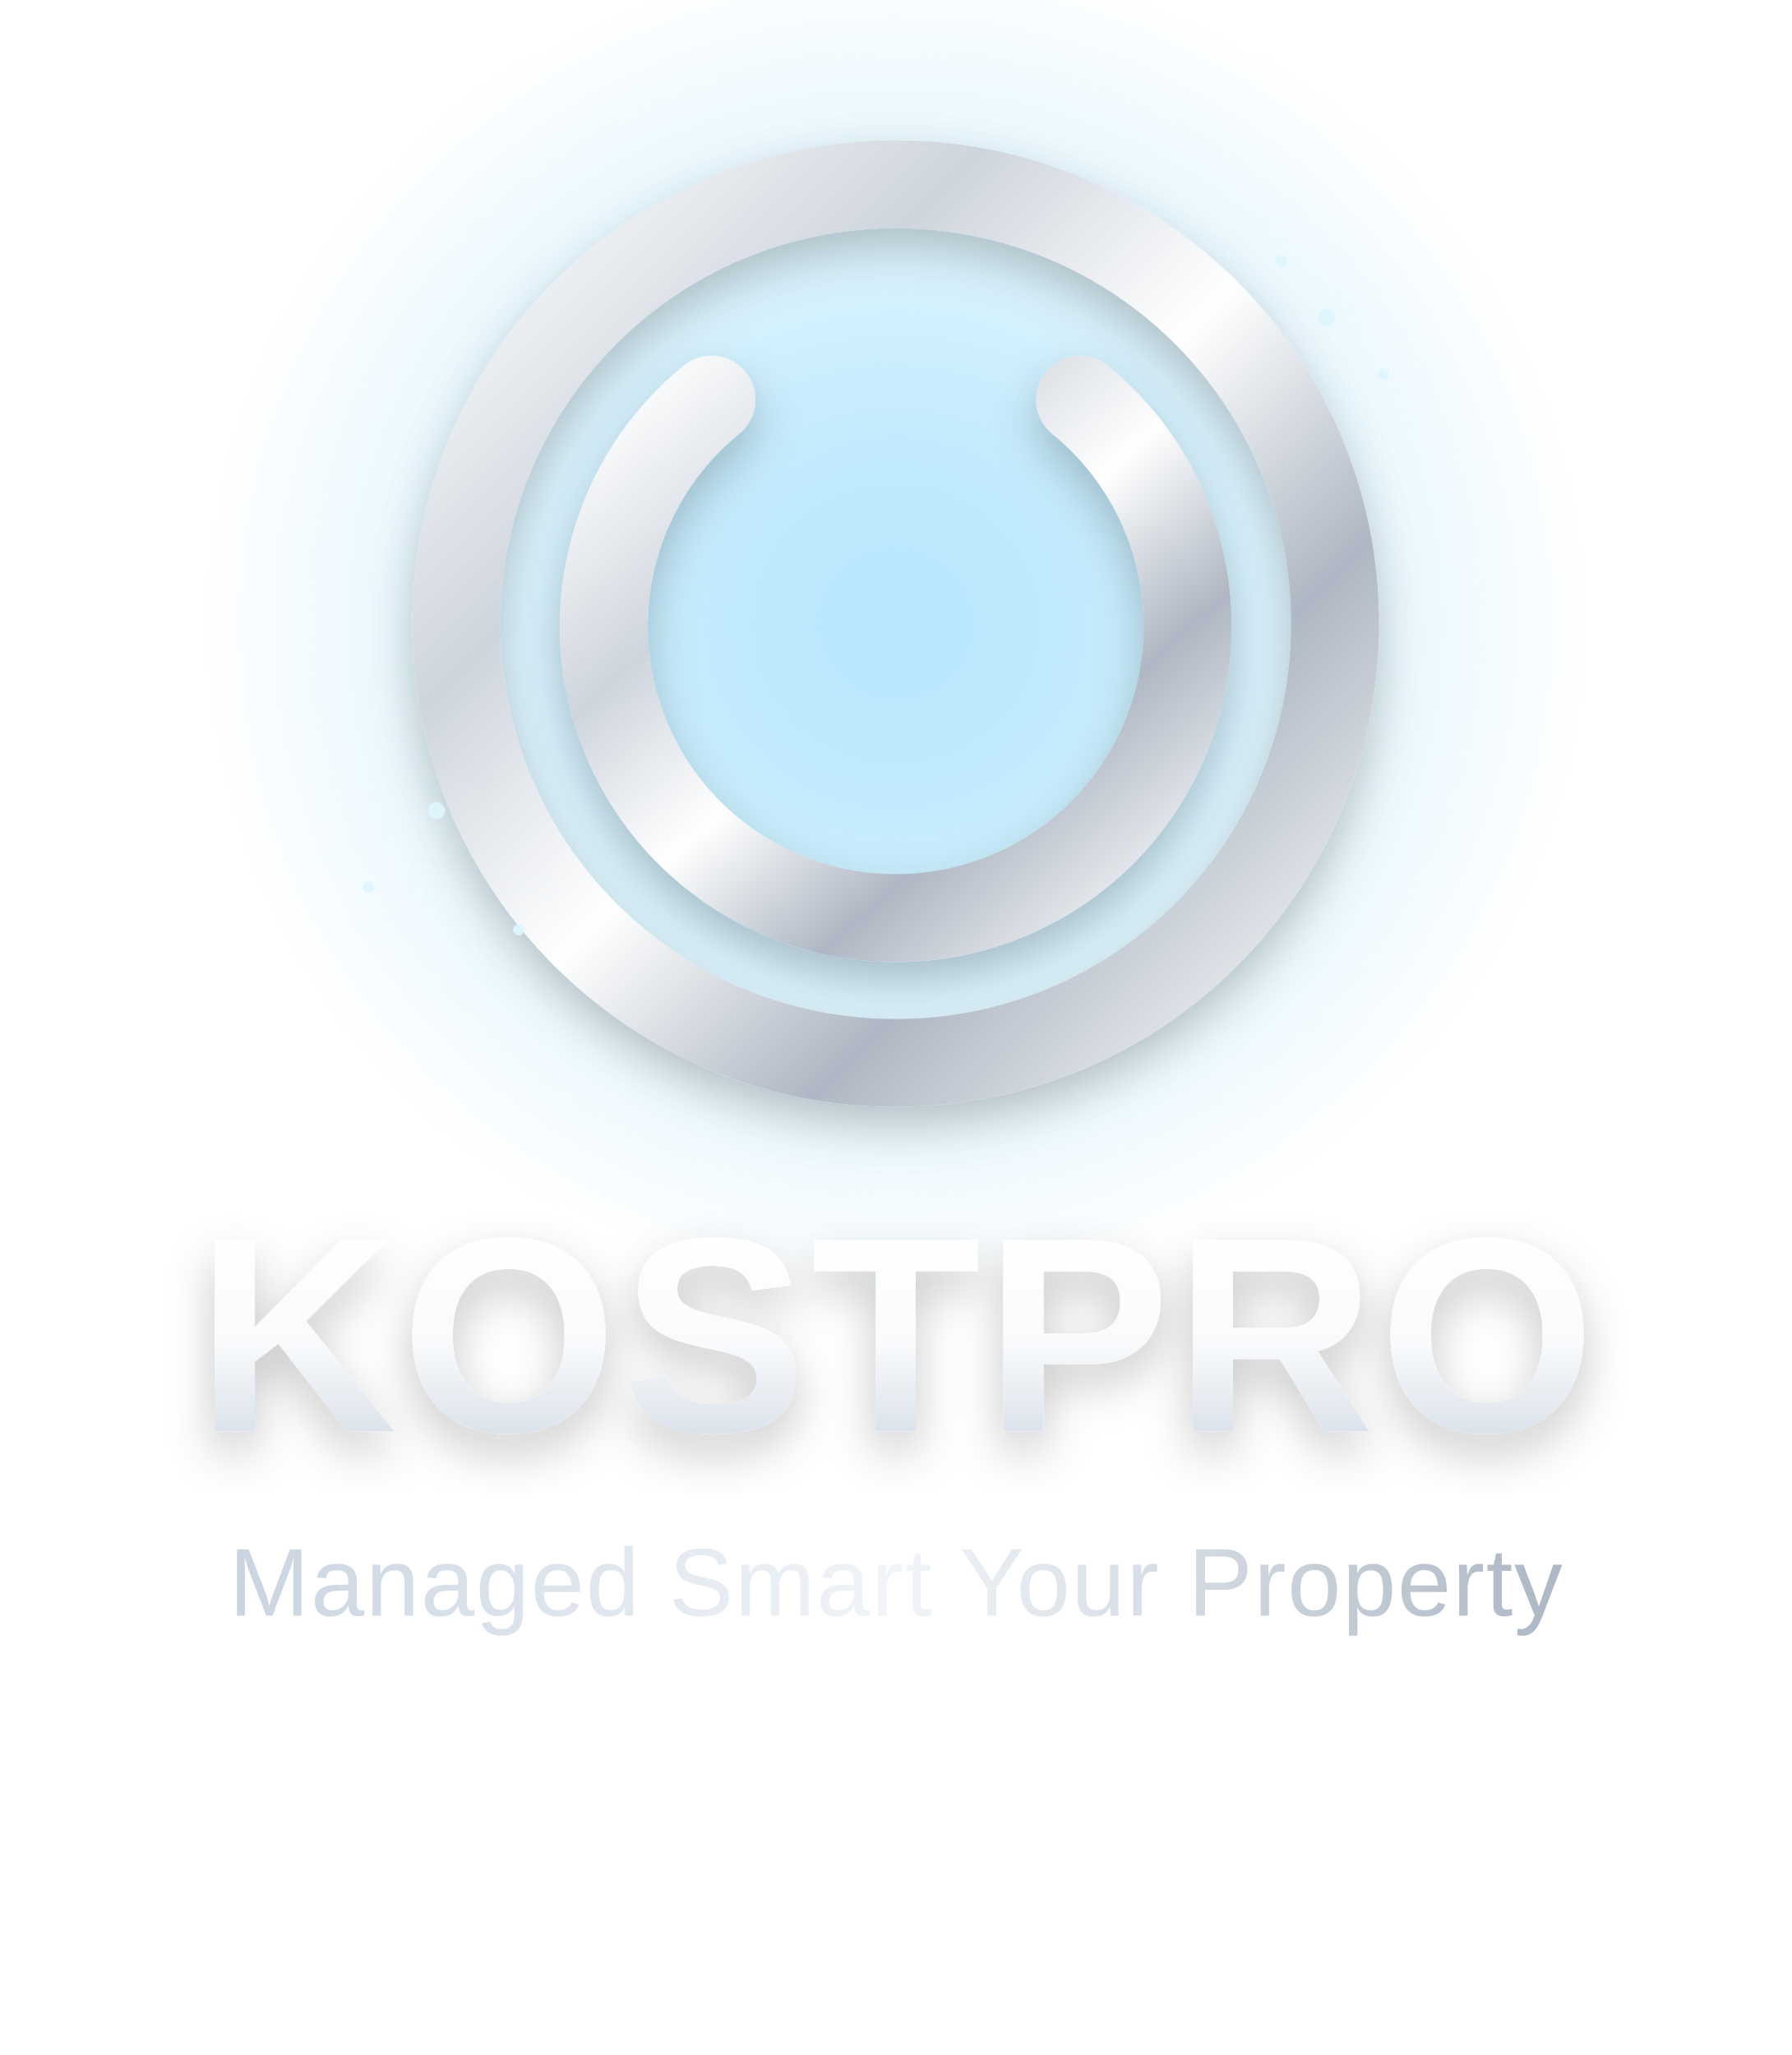
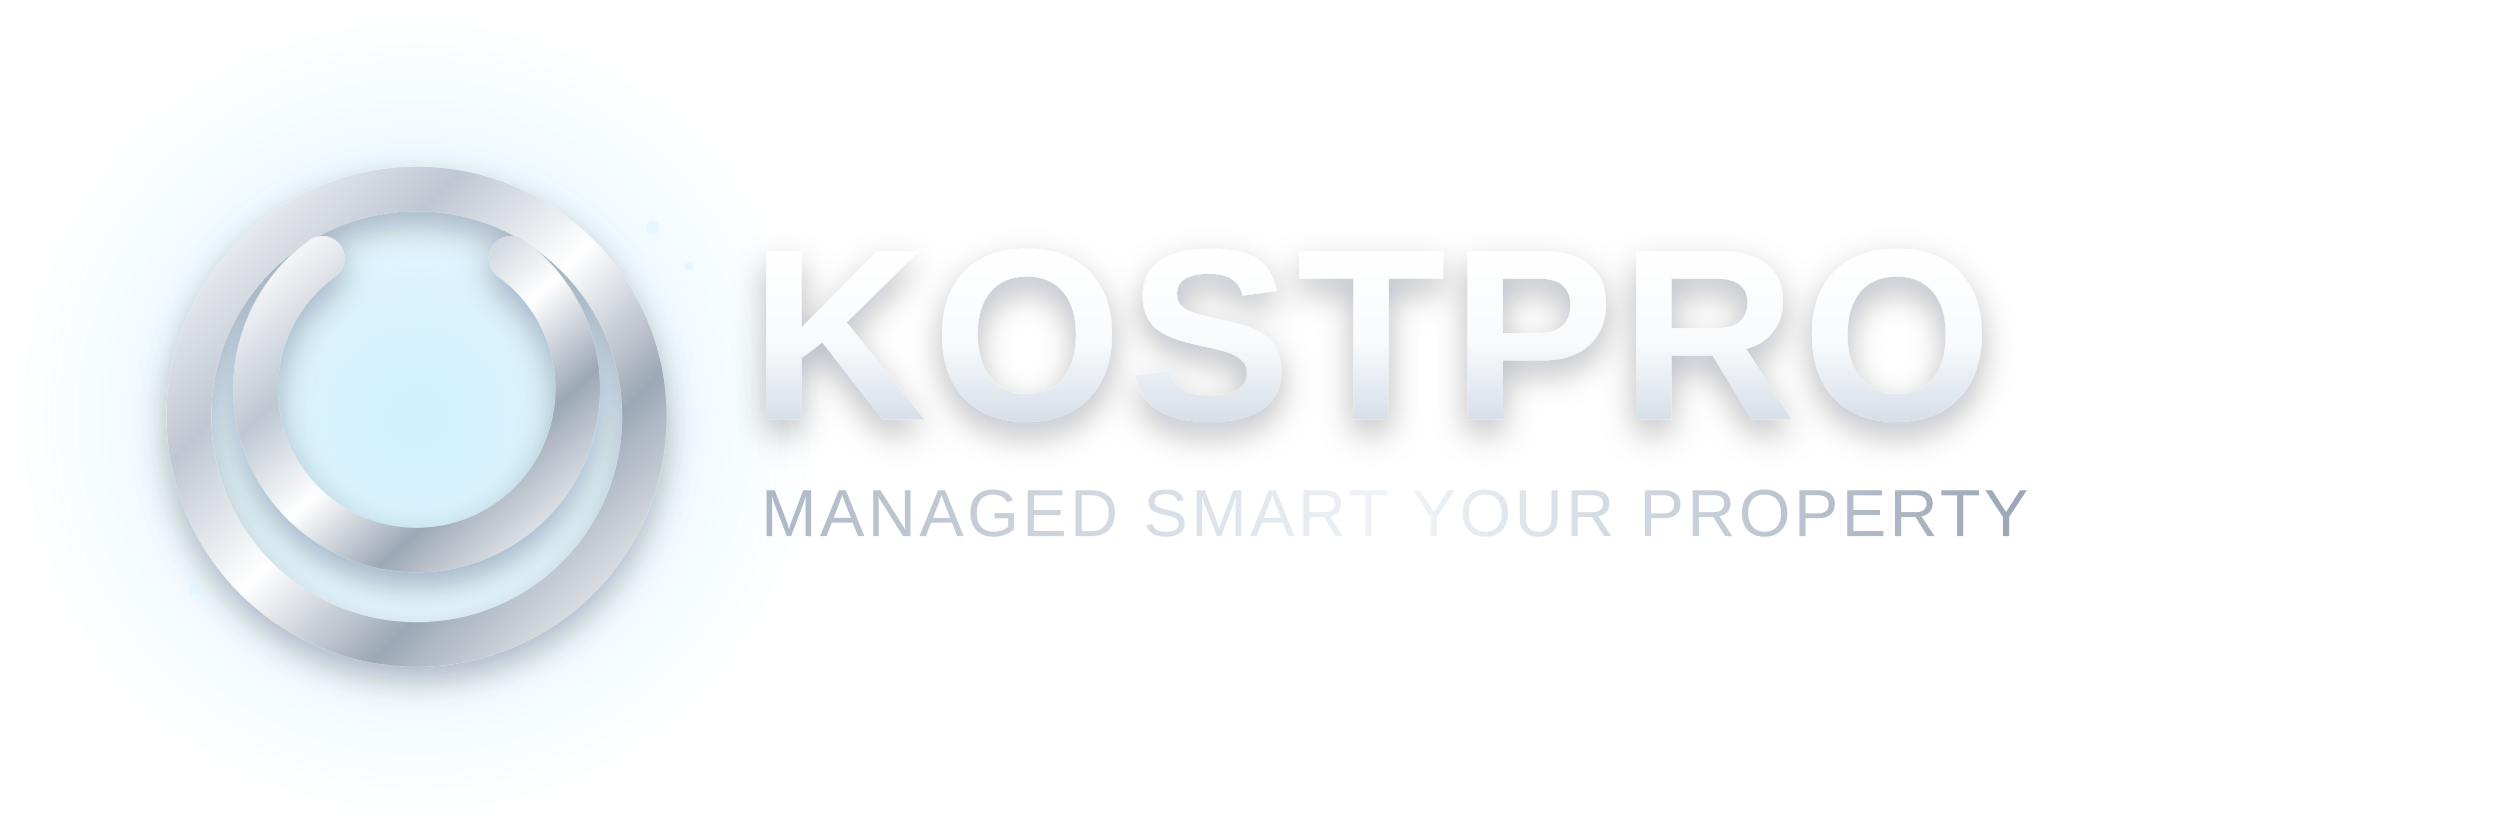
- <svg xmlns="http://www.w3.org/2000/svg" viewBox="0 0 632 725" role="img" aria-labelledby="title desc">
+ <svg xmlns="http://www.w3.org/2000/svg" viewBox="0 0 900 300" role="img" aria-labelledby="title desc">
  <defs>
    <linearGradient id="metal" x1="0" y1="0" x2="1" y2="1">
-       <stop offset="0" stop-color="#ffffff" />
-       <stop offset=".28" stop-color="#cfd5dd" />
-       <stop offset=".5" stop-color="#ffffff" />
-       <stop offset=".72" stop-color="#aeb7c3" />
-       <stop offset="1" stop-color="#ffffff" />
+       <stop offset="0" stop-color="#fff" />
+       <stop offset=".28" stop-color="#bfc7d2" />
+       <stop offset=".5" stop-color="#fff" />
+       <stop offset=".72" stop-color="#9da8b6" />
+       <stop offset="1" stop-color="#fff" />
    </linearGradient>
    <linearGradient id="word" x1="0" y1="0" x2="0" y2="1">
-       <stop offset="0" stop-color="#ffffff" />
+       <stop offset="0" stop-color="#fff" />
      <stop offset=".55" stop-color="#f8fafc" />
-       <stop offset="1" stop-color="#dbe2ea" />
+       <stop offset="1" stop-color="#d6dee8" />
    </linearGradient>
    <linearGradient id="tag" x1="0" y1="0" x2="1" y2="0">
-       <stop offset="0" stop-color="#cbd5e1" />
+       <stop offset="0" stop-color="#aeb8c5" />
      <stop offset=".5" stop-color="#f1f5f9" />
-       <stop offset="1" stop-color="#aeb8c5" />
+       <stop offset="1" stop-color="#9aa6b5" />
    </linearGradient>
    <radialGradient id="halo">
-       <stop offset="0" stop-color="#7dd3fc" stop-opacity=".55" />
-       <stop offset=".55" stop-color="#38bdf8" stop-opacity=".18" />
+       <stop offset="0" stop-color="#7dd3fc" stop-opacity=".35" />
+       <stop offset=".65" stop-color="#38bdf8" stop-opacity=".08" />
      <stop offset="1" stop-color="#38bdf8" stop-opacity="0" />
    </radialGradient>
-     <filter id="glow" x="-50%" y="-50%" width="200%" height="200%">
-       <feGaussianBlur stdDeviation="9" result="blur" />
-       <feMerge>
-         <feMergeNode in="blur" />
-         <feMergeNode in="SourceGraphic" />
-       </feMerge>
-     </filter>
-     <filter id="soft" x="-30%" y="-30%" width="160%" height="160%">
-       <feDropShadow dx="0" dy="7" stdDeviation="8" flood-color="#020617" flood-opacity=".22" />
+     <filter id="shadow" x="-30%" y="-30%" width="160%" height="160%">
+       <feDropShadow dx="0" dy="5" stdDeviation="6" flood-color="#020617" flood-opacity=".28" />
    </filter>
  </defs>
-   <ellipse cx="316" cy="220" rx="245" ry="235" fill="url(#halo)" />
-   <g fill="none" stroke="url(#metal)" stroke-linecap="round" filter="url(#soft)">
-     <circle cx="316" cy="220" r="155" stroke-width="31" />
-     <path d="M316 105v103" stroke-width="31" />
-     <path d="M251 141a103 103 0 1 0 130 0" stroke-width="31" />
+   <ellipse cx="150" cy="150" rx="145" ry="145" fill="url(#halo)" />
+   <g fill="none" stroke="url(#metal)" stroke-linecap="round" filter="url(#shadow)">
+     <circle cx="150" cy="150" r="82" stroke-width="16" />
+     <path d="M150 76v58" stroke-width="16" />
+     <path d="M116 93a58 58 0 1 0 68 0" stroke-width="16" />
  </g>
-   <g fill="#dff6ff" opacity=".9" filter="url(#glow)">
-     <circle cx="468" cy="112" r="3" />
-     <circle cx="488" cy="132" r="2" />
-     <circle cx="154" cy="286" r="3" />
-     <circle cx="130" cy="313" r="2" />
-     <circle cx="452" cy="92" r="2" />
-     <circle cx="183" cy="328" r="2" />
+   <g fill="#dff6ff" opacity=".7">
+     <circle cx="235" cy="82" r="2.5" />
+     <circle cx="248" cy="96" r="1.5" />
+     <circle cx="70" cy="212" r="2.2" />
  </g>
-   <text x="316" y="505" text-anchor="middle" font-family="Arial, Helvetica, sans-serif" font-size="98" font-weight="800" letter-spacing="1.5" fill="url(#word)" filter="url(#soft)">KOSTPRO</text>
-   <text x="316" y="570" text-anchor="middle" font-family="Arial, Helvetica, sans-serif" font-size="34" font-weight="500" letter-spacing=".5" fill="url(#tag)">Managed Smart Your Property</text>
+   <text x="270" y="151" font-family="Arial, Helvetica, sans-serif" font-size="88" font-weight="800" letter-spacing="2" fill="url(#word)" filter="url(#shadow)">KOSTPRO</text>
+   <text x="274" y="193" font-family="Arial, Helvetica, sans-serif" font-size="24" font-weight="500" letter-spacing="1.2" fill="url(#tag)">MANAGED SMART YOUR PROPERTY</text>
</svg>
